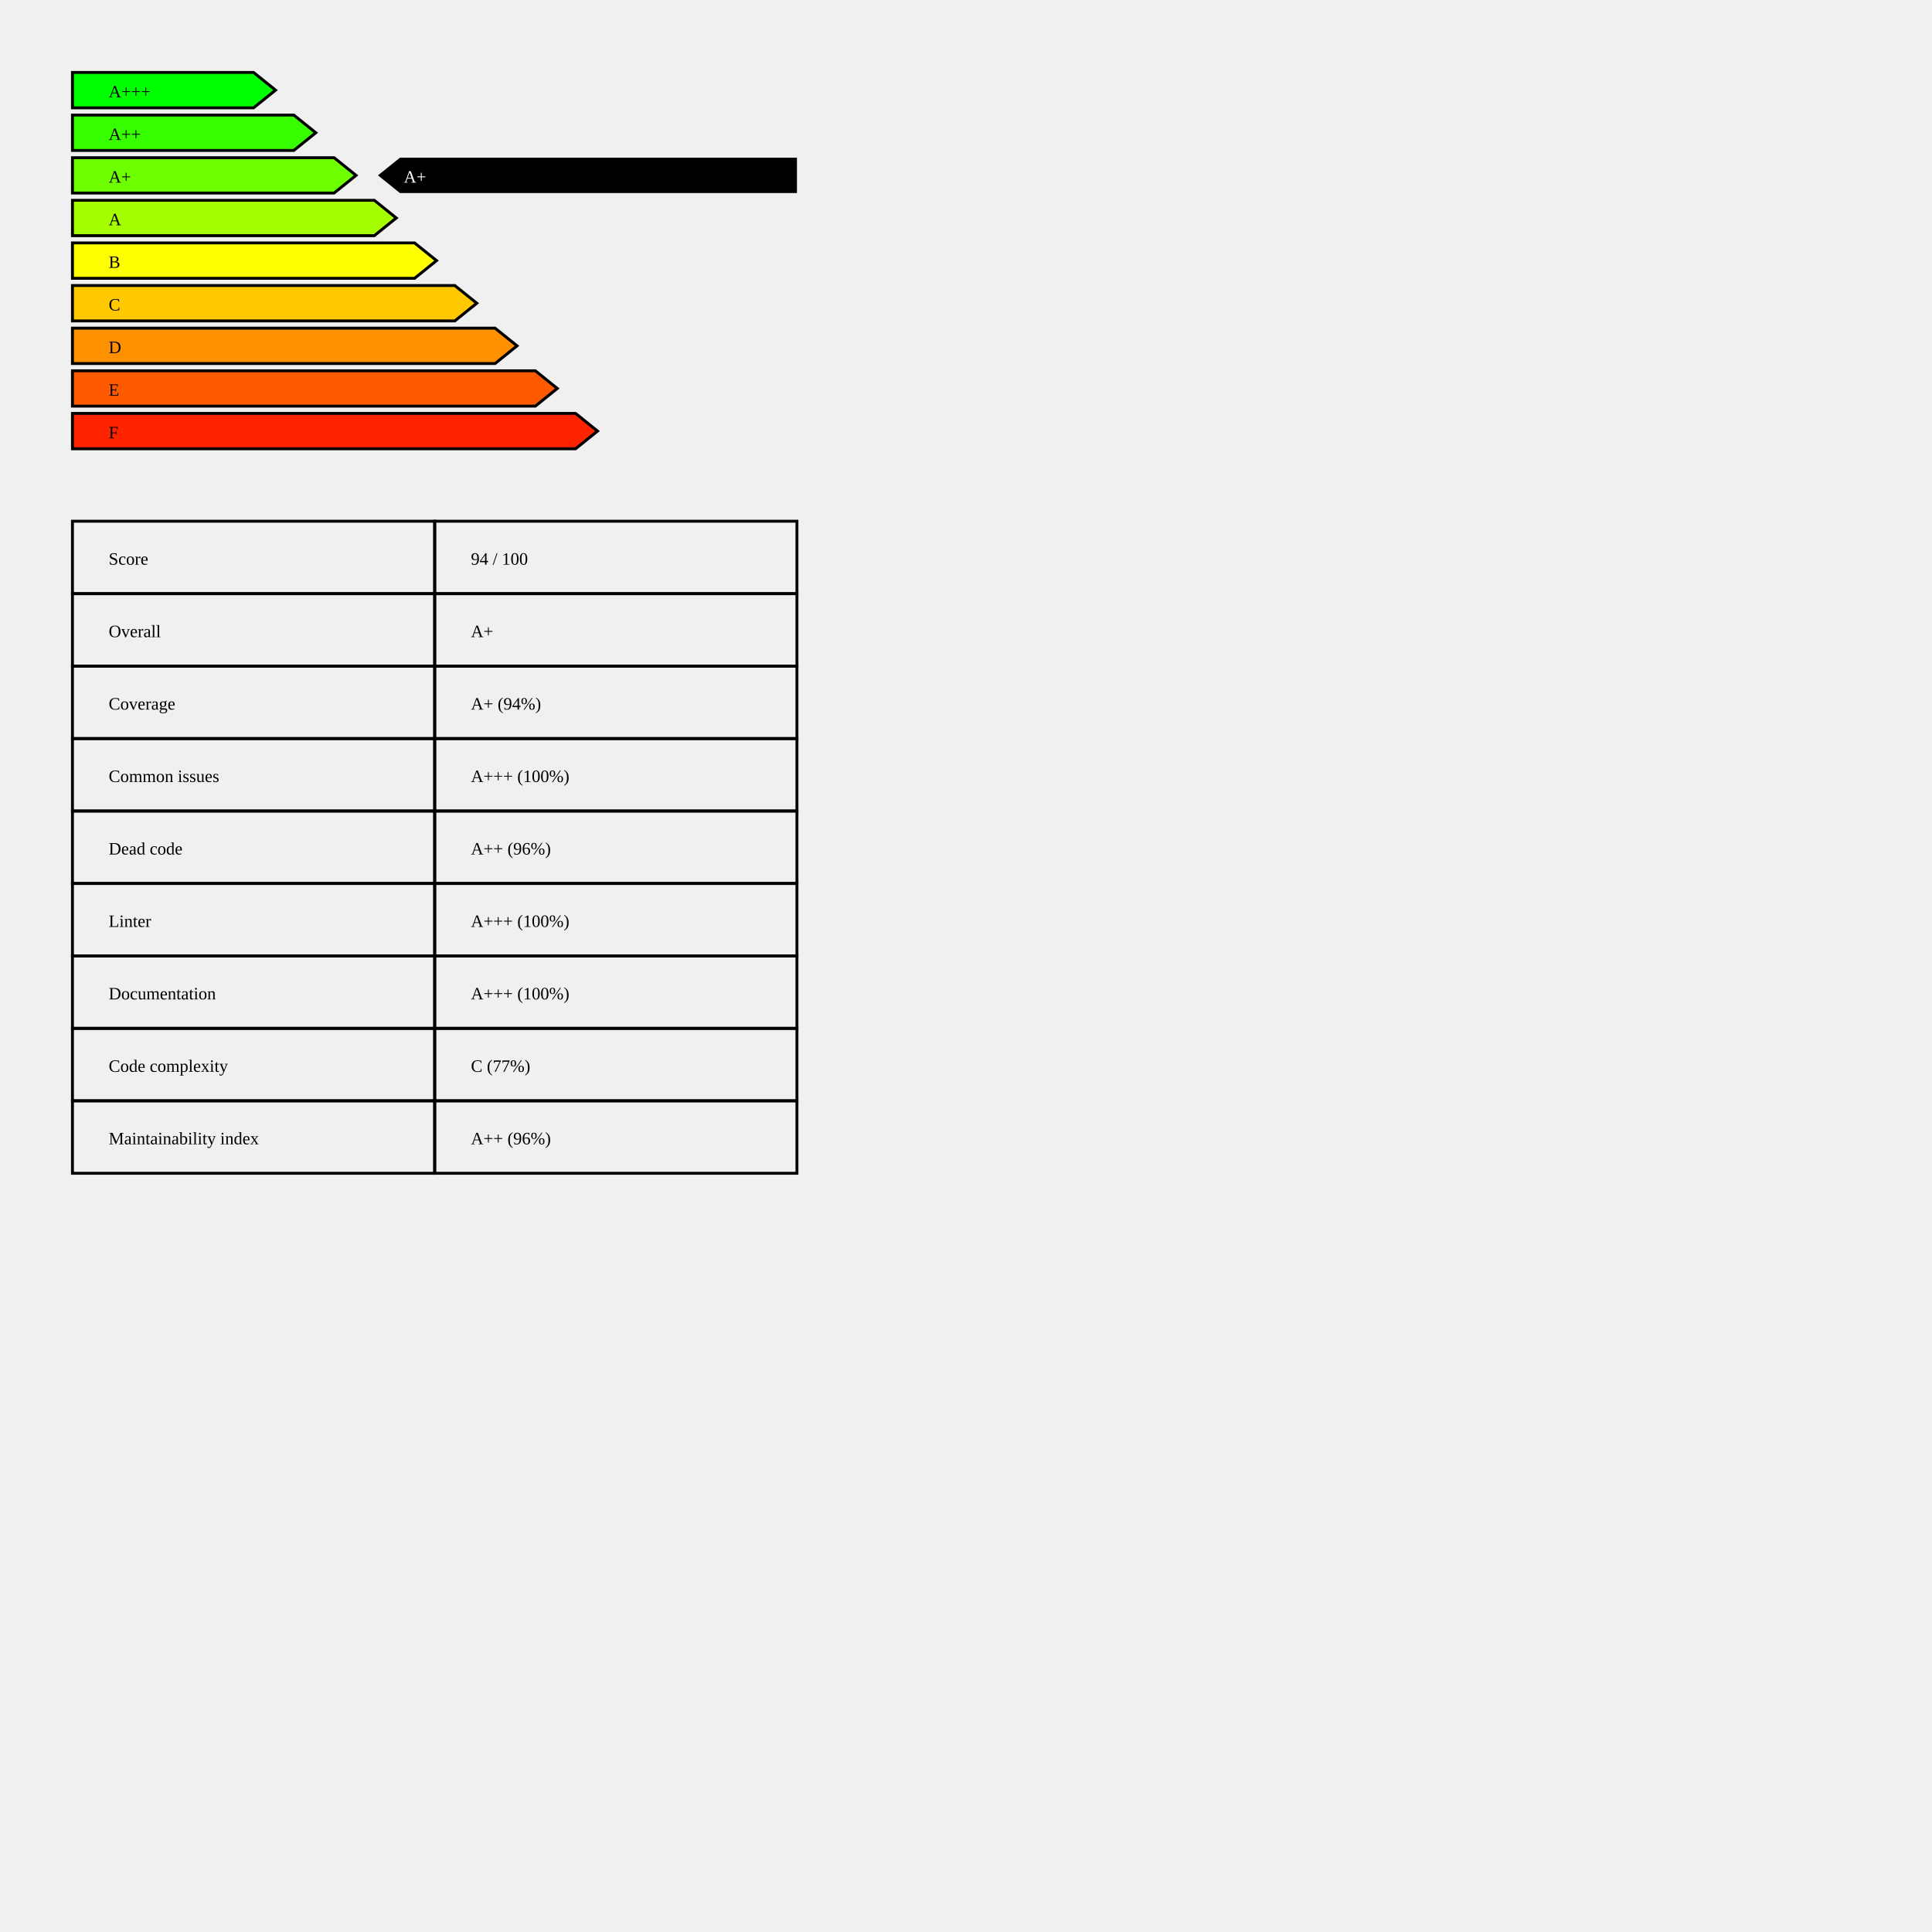
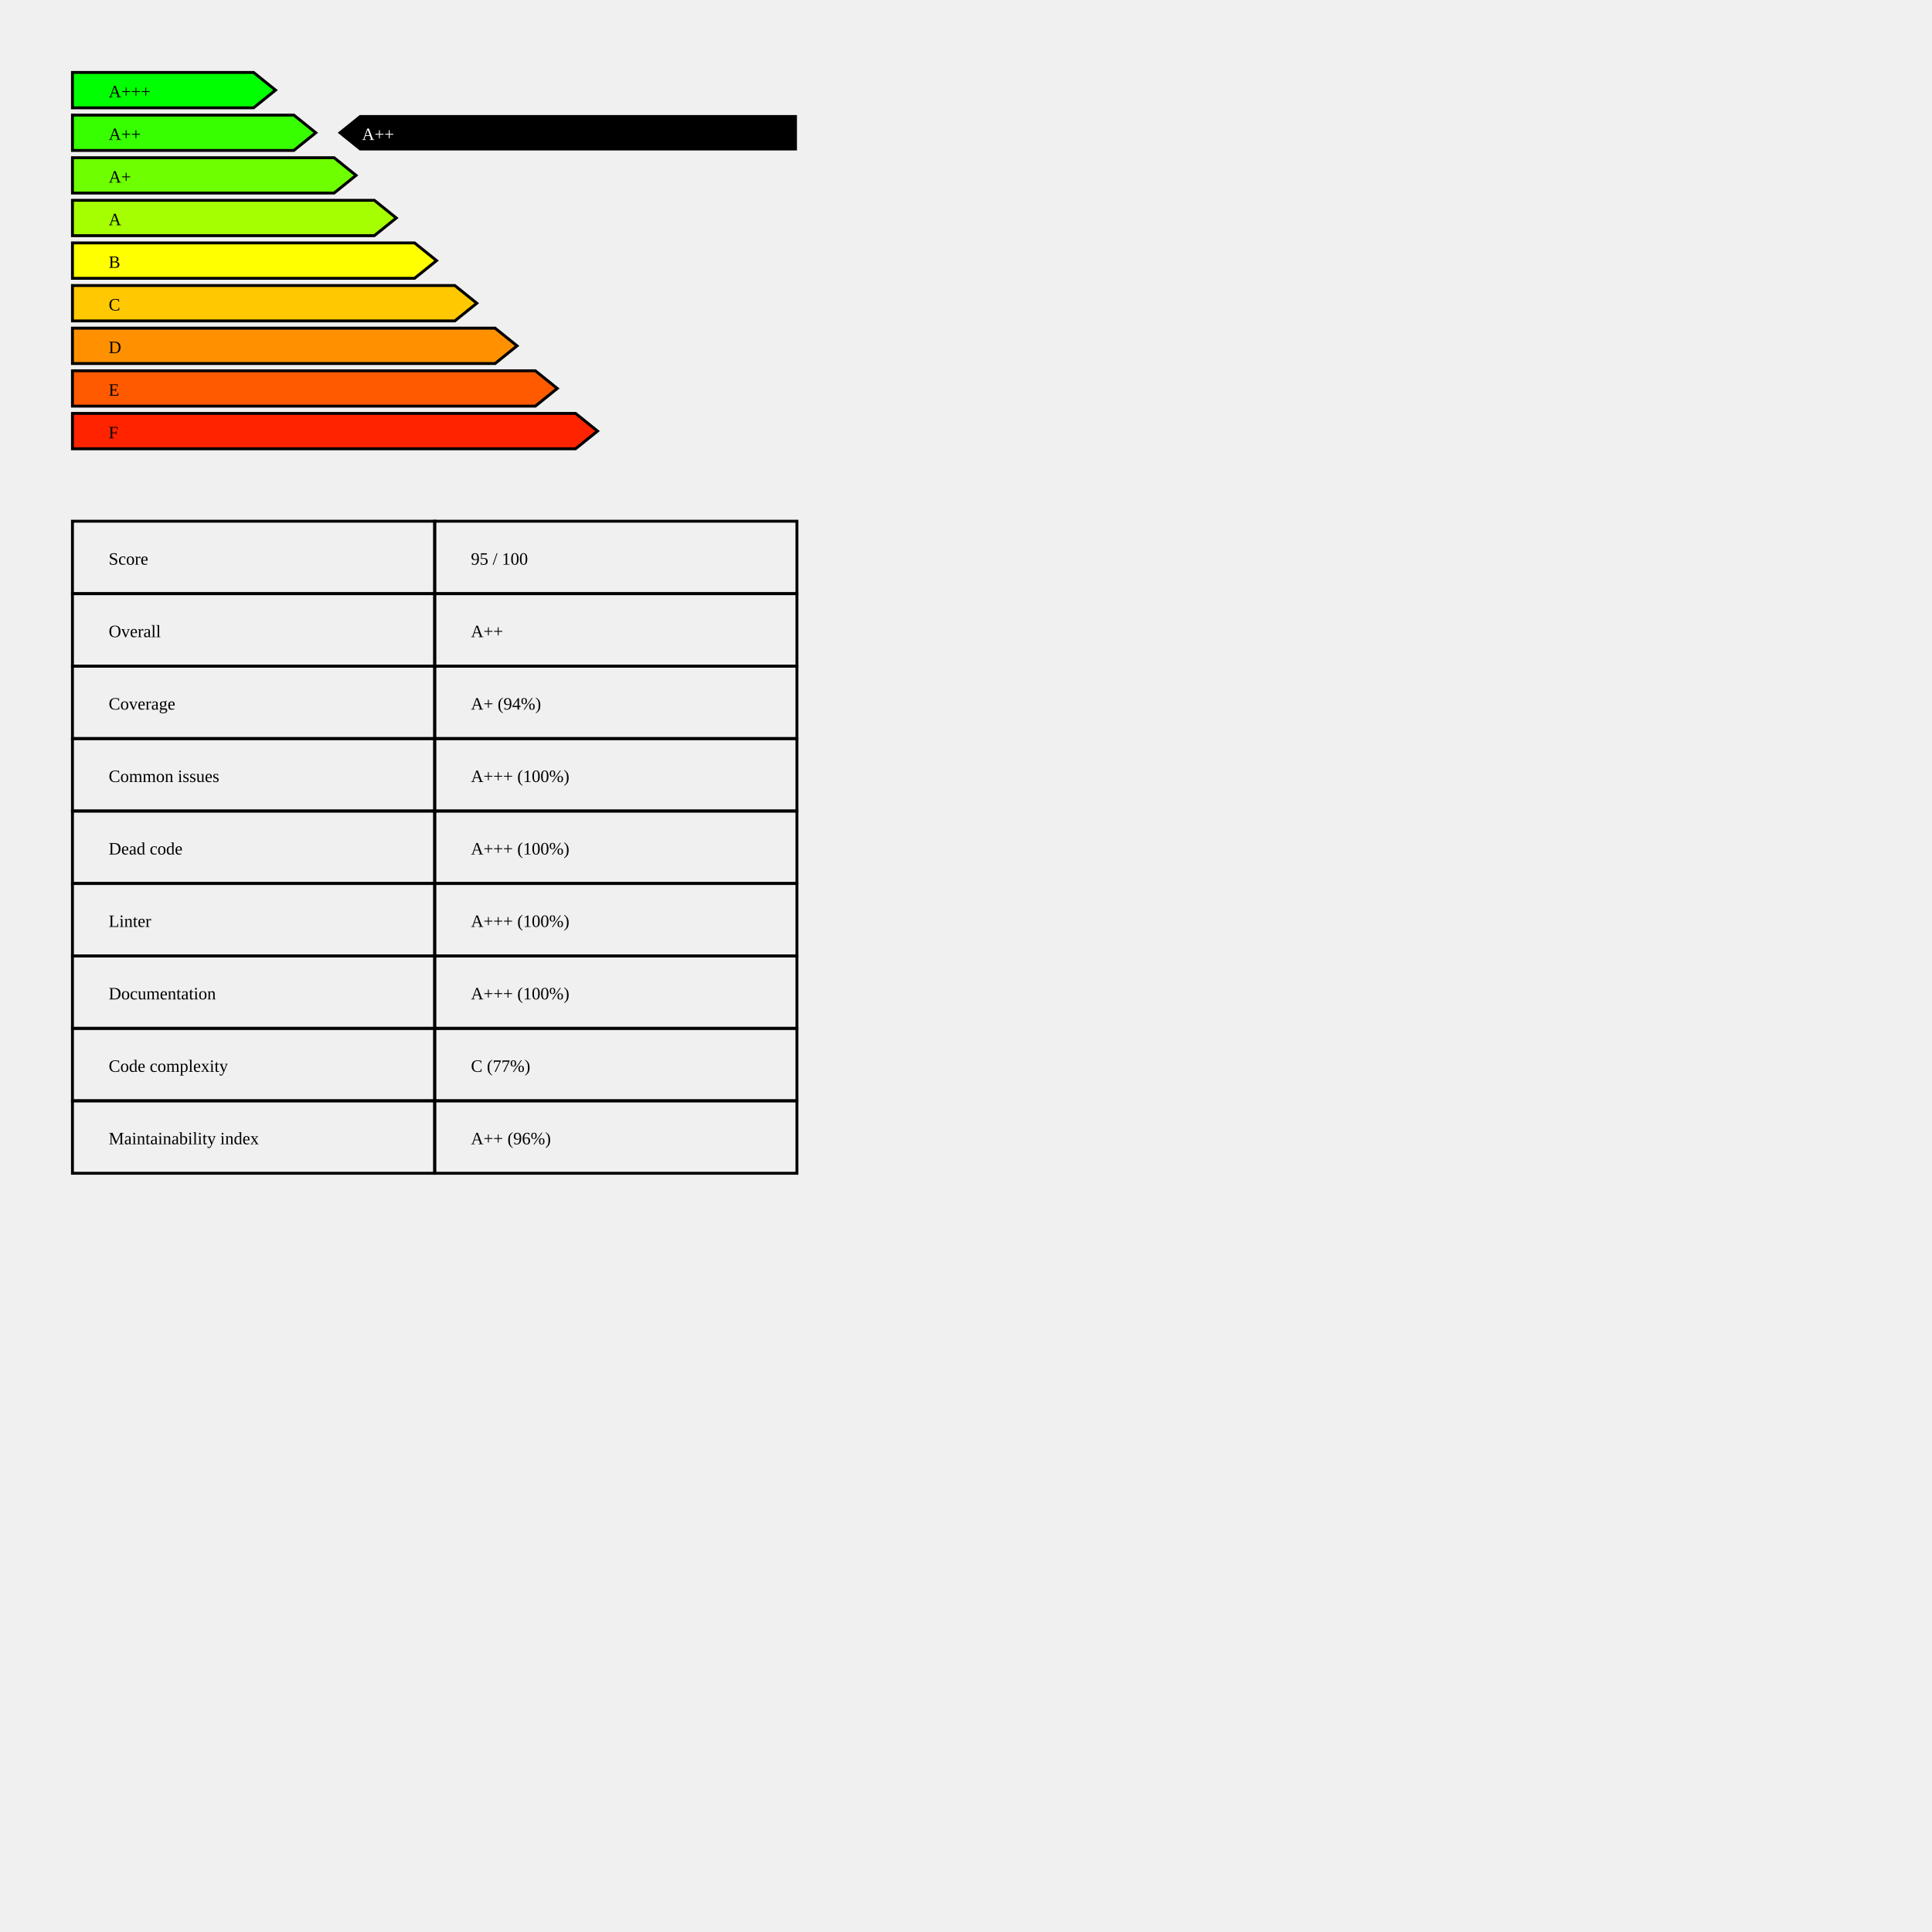
<svg xmlns="http://www.w3.org/2000/svg" baseProfile="full" height="1000pt" version="1.1" width="1000pt">
  <defs />
  <polygon points="50,50.0 175.0,50.0 190.152,62.206 175.0,74.412 50,74.412 50,50.0" style="fill:rgb(0 255 0);stroke:black;stroke-width:2;" />
  <text x="75.0" y="67.206">A+++</text>
  <polygon points="50,79.412 202.778,79.412 217.929,91.618 202.778,103.824 50,103.824 50,79.412" style="fill:rgb(55 255 0);stroke:black;stroke-width:2;" />
  <text x="75.0" y="96.618">A++</text>
  <polygon points="50,108.824 230.556,108.824 245.707,121.029 230.556,133.235 50,133.235 50,108.824" style="fill:rgb(110 255 0);stroke:black;stroke-width:2;" />
  <text x="75.0" y="126.029">A+</text>
  <polygon points="50,138.235 258.333,138.235 273.485,150.441 258.333,162.647 50,162.647 50,138.235" style="fill:rgb(165 255 0);stroke:black;stroke-width:2;" />
  <text x="75.0" y="155.441">A</text>
  <polygon points="50,167.647 286.111,167.647 301.263,179.853 286.111,192.059 50,192.059 50,167.647" style="fill:rgb(255 255 0);stroke:black;stroke-width:2;" />
  <text x="75.0" y="184.853">B</text>
  <polygon points="50,197.059 313.889,197.059 329.04,209.265 313.889,221.471 50,221.471 50,197.059" style="fill:rgb(255 200 0);stroke:black;stroke-width:2;" />
  <text x="75.0" y="214.265">C</text>
  <polygon points="50,226.471 341.667,226.471 356.818,238.676 341.667,250.882 50,250.882 50,226.471" style="fill:rgb(255 145 0);stroke:black;stroke-width:2;" />
  <text x="75.0" y="243.676">D</text>
  <polygon points="50,255.882 369.444,255.882 384.596,268.088 369.444,280.294 50,280.294 50,255.882" style="fill:rgb(255 90 0);stroke:black;stroke-width:2;" />
  <text x="75.0" y="273.088">E</text>
  <polygon points="50,285.294 397.222,285.294 412.374,297.5 397.222,309.706 50,309.706 50,285.294" style="fill:rgb(255 35 0);stroke:black;stroke-width:2;" />
  <text x="75.0" y="302.5">F</text>
-   <polygon points="276.01,108.824 260.859,121.029 276.01,133.235 550,133.235 550,108.824" style="fill:black;" />
-   <text fill="white" x="278.687" y="126.029">A+</text>
+   <polygon points="248.232,79.412 233.081,91.618 248.232,103.824 550,103.824 550,79.412" style="fill:black;" />
+   <text fill="white" x="249.798" y="96.618">A++</text>
  <text x="75.0" y="389.706">Score</text>
-   <text x="325.0" y="389.706">94 / 100</text>
+   <text x="325.0" y="389.706">95 / 100</text>
  <polygon points="50,359.706 300,359.706 300,409.706 50,409.706 50,359.706" style="fill:none; stroke:black;stroke-width:2;" />
  <polygon points="300,359.706 550,359.706 550,409.706 300,409.706 300,359.706" style="fill:none; stroke:black;stroke-width:2;" />
  <text x="75.0" y="439.706">Overall</text>
-   <text x="325.0" y="439.706">A+</text>
+   <text x="325.0" y="439.706">A++</text>
  <polygon points="50,409.706 300,409.706 300,459.706 50,459.706 50,409.706" style="fill:none; stroke:black;stroke-width:2;" />
  <polygon points="300,409.706 550,409.706 550,459.706 300,459.706 300,409.706" style="fill:none; stroke:black;stroke-width:2;" />
  <text x="75.0" y="489.706">Coverage</text>
  <text x="325.0" y="489.706">A+  (94%)</text>
  <polygon points="50,459.706 300,459.706 300,509.706 50,509.706 50,459.706" style="fill:none; stroke:black;stroke-width:2;" />
  <polygon points="300,459.706 550,459.706 550,509.706 300,509.706 300,459.706" style="fill:none; stroke:black;stroke-width:2;" />
  <text x="75.0" y="539.706">Common issues</text>
  <text x="325.0" y="539.706">A+++  (100%)</text>
  <polygon points="50,509.706 300,509.706 300,559.706 50,559.706 50,509.706" style="fill:none; stroke:black;stroke-width:2;" />
  <polygon points="300,509.706 550,509.706 550,559.706 300,559.706 300,509.706" style="fill:none; stroke:black;stroke-width:2;" />
  <text x="75.0" y="589.706">Dead code</text>
-   <text x="325.0" y="589.706">A++  (96%)</text>
+   <text x="325.0" y="589.706">A+++  (100%)</text>
  <polygon points="50,559.706 300,559.706 300,609.706 50,609.706 50,559.706" style="fill:none; stroke:black;stroke-width:2;" />
  <polygon points="300,559.706 550,559.706 550,609.706 300,609.706 300,559.706" style="fill:none; stroke:black;stroke-width:2;" />
  <text x="75.0" y="639.706">Linter</text>
  <text x="325.0" y="639.706">A+++  (100%)</text>
  <polygon points="50,609.706 300,609.706 300,659.706 50,659.706 50,609.706" style="fill:none; stroke:black;stroke-width:2;" />
  <polygon points="300,609.706 550,609.706 550,659.706 300,659.706 300,609.706" style="fill:none; stroke:black;stroke-width:2;" />
  <text x="75.0" y="689.706">Documentation</text>
  <text x="325.0" y="689.706">A+++  (100%)</text>
  <polygon points="50,659.706 300,659.706 300,709.706 50,709.706 50,659.706" style="fill:none; stroke:black;stroke-width:2;" />
  <polygon points="300,659.706 550,659.706 550,709.706 300,709.706 300,659.706" style="fill:none; stroke:black;stroke-width:2;" />
  <text x="75.0" y="739.706">Code complexity</text>
  <text x="325.0" y="739.706">C  (77%)</text>
  <polygon points="50,709.706 300,709.706 300,759.706 50,759.706 50,709.706" style="fill:none; stroke:black;stroke-width:2;" />
  <polygon points="300,709.706 550,709.706 550,759.706 300,759.706 300,709.706" style="fill:none; stroke:black;stroke-width:2;" />
  <text x="75.0" y="789.706">Maintainability index</text>
  <text x="325.0" y="789.706">A++  (96%)</text>
  <polygon points="50,759.706 300,759.706 300,809.706 50,809.706 50,759.706" style="fill:none; stroke:black;stroke-width:2;" />
  <polygon points="300,759.706 550,759.706 550,809.706 300,809.706 300,759.706" style="fill:none; stroke:black;stroke-width:2;" />
</svg>
